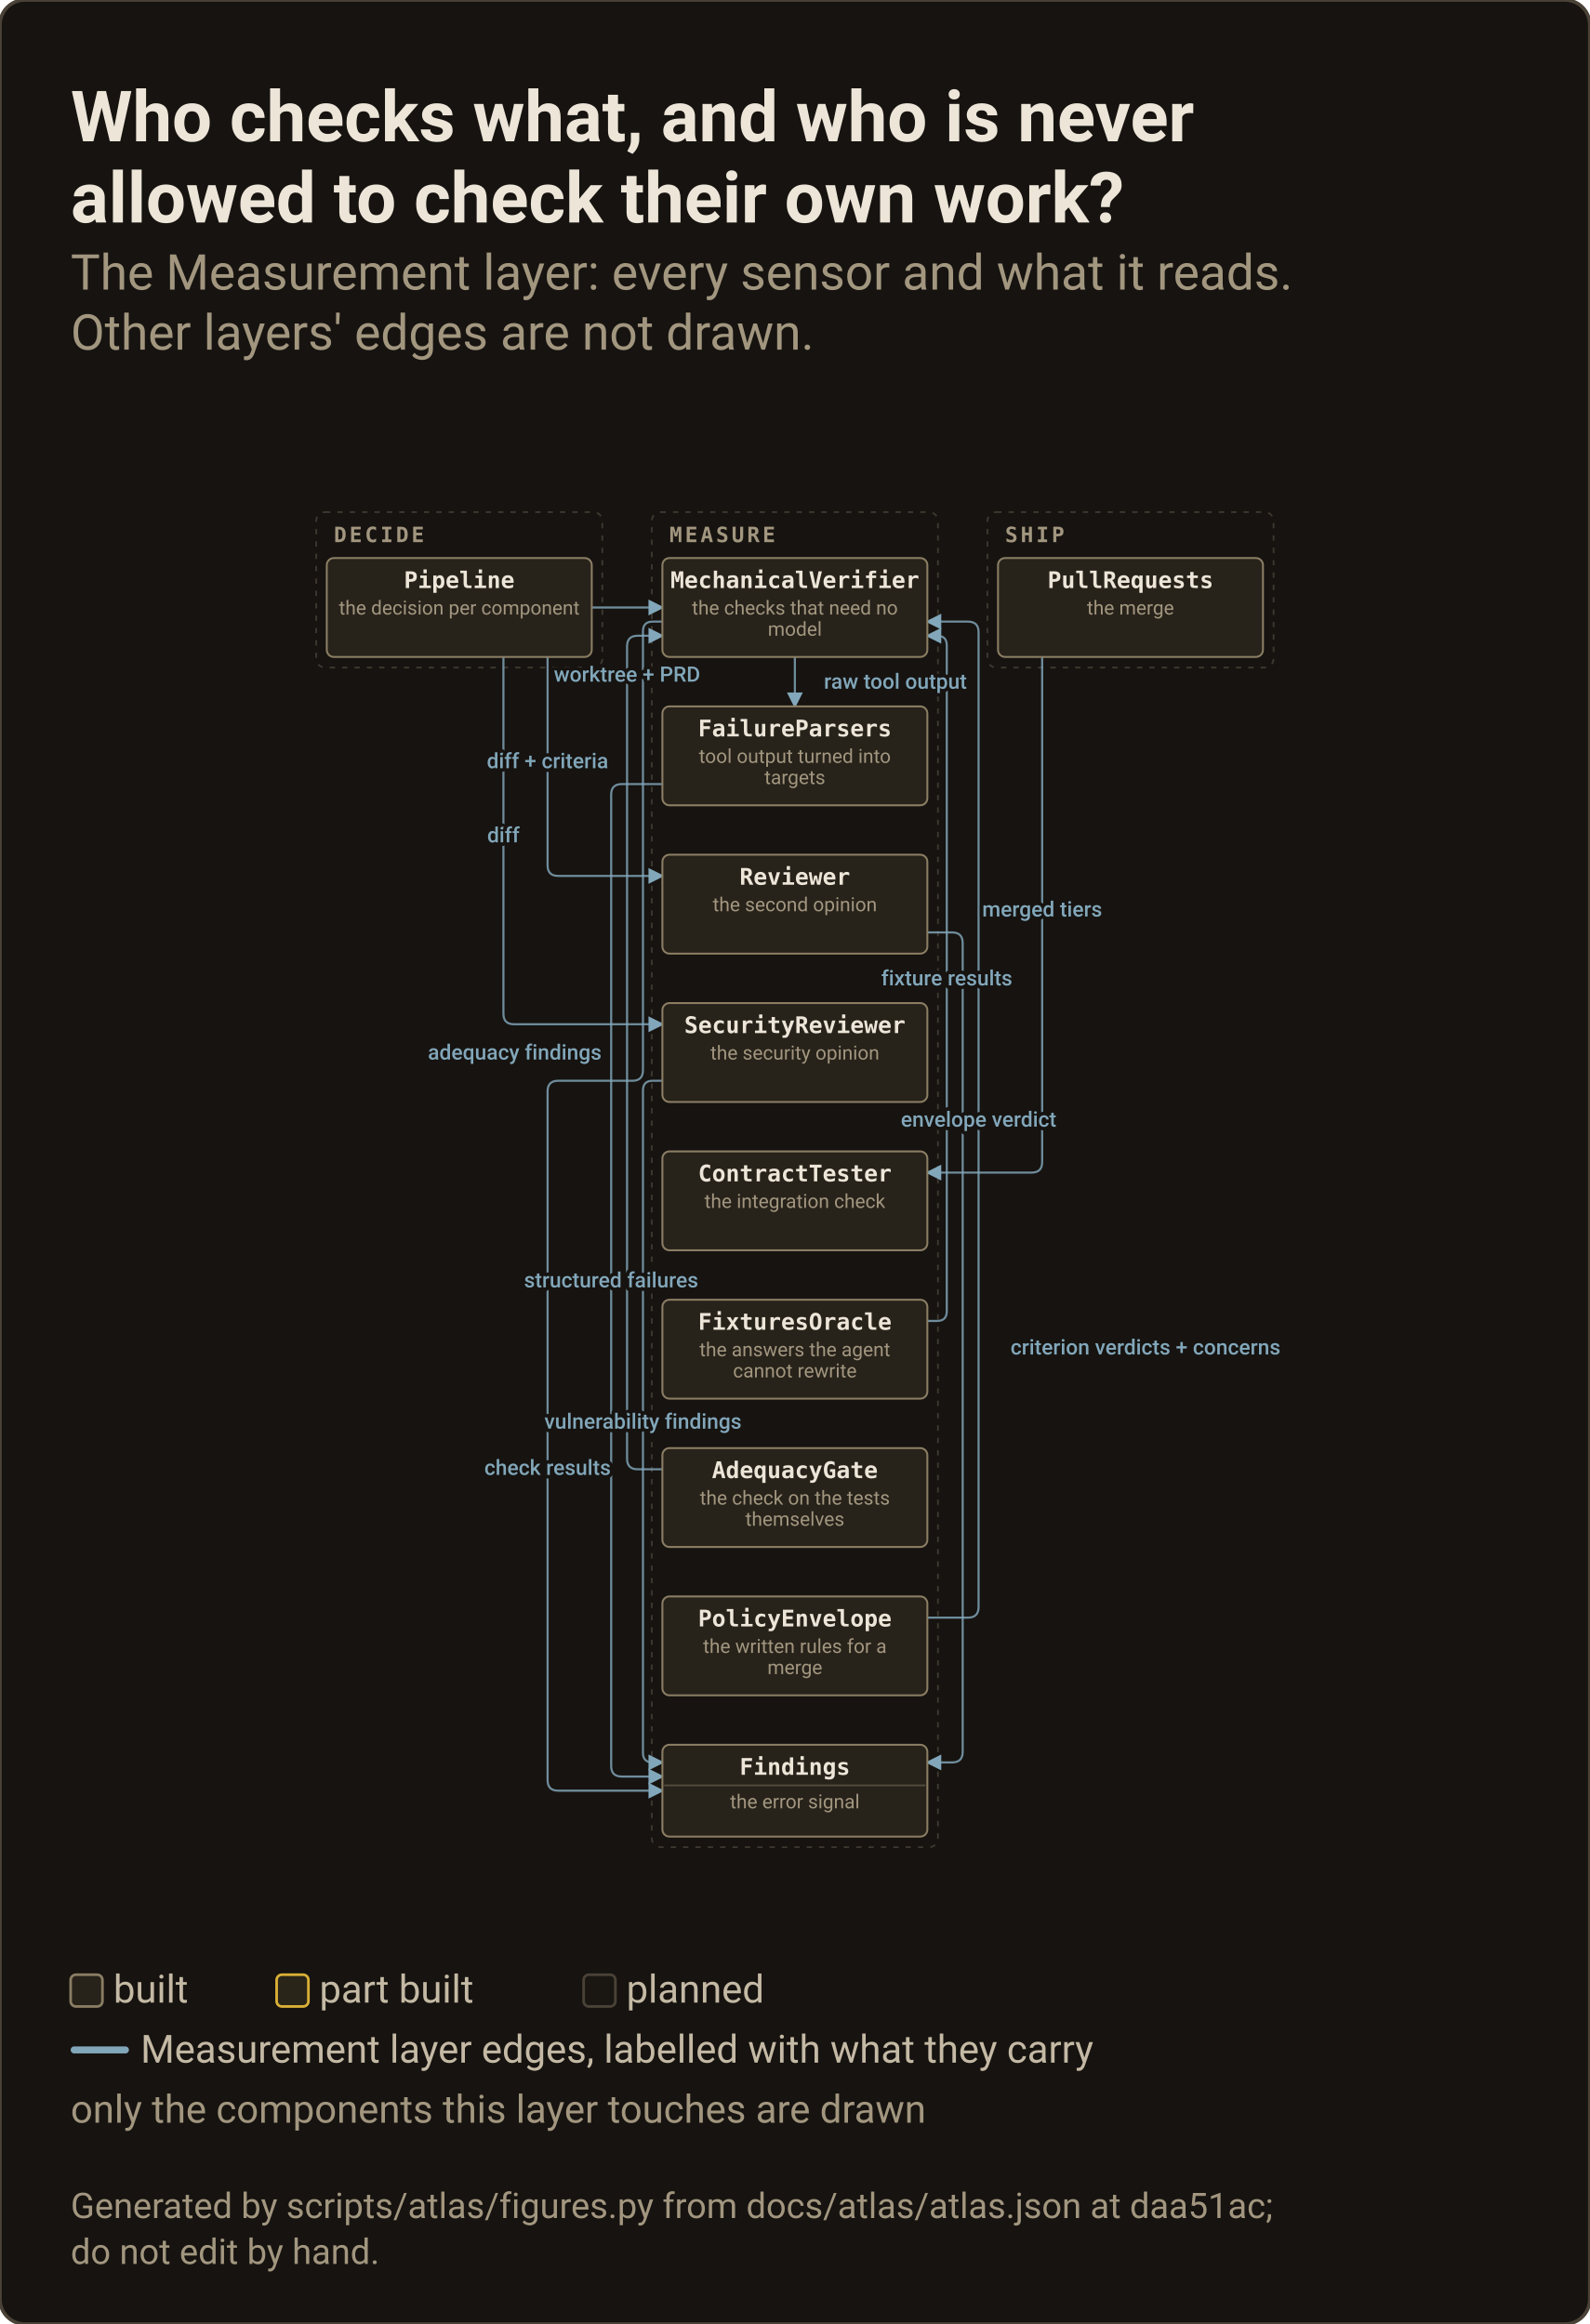
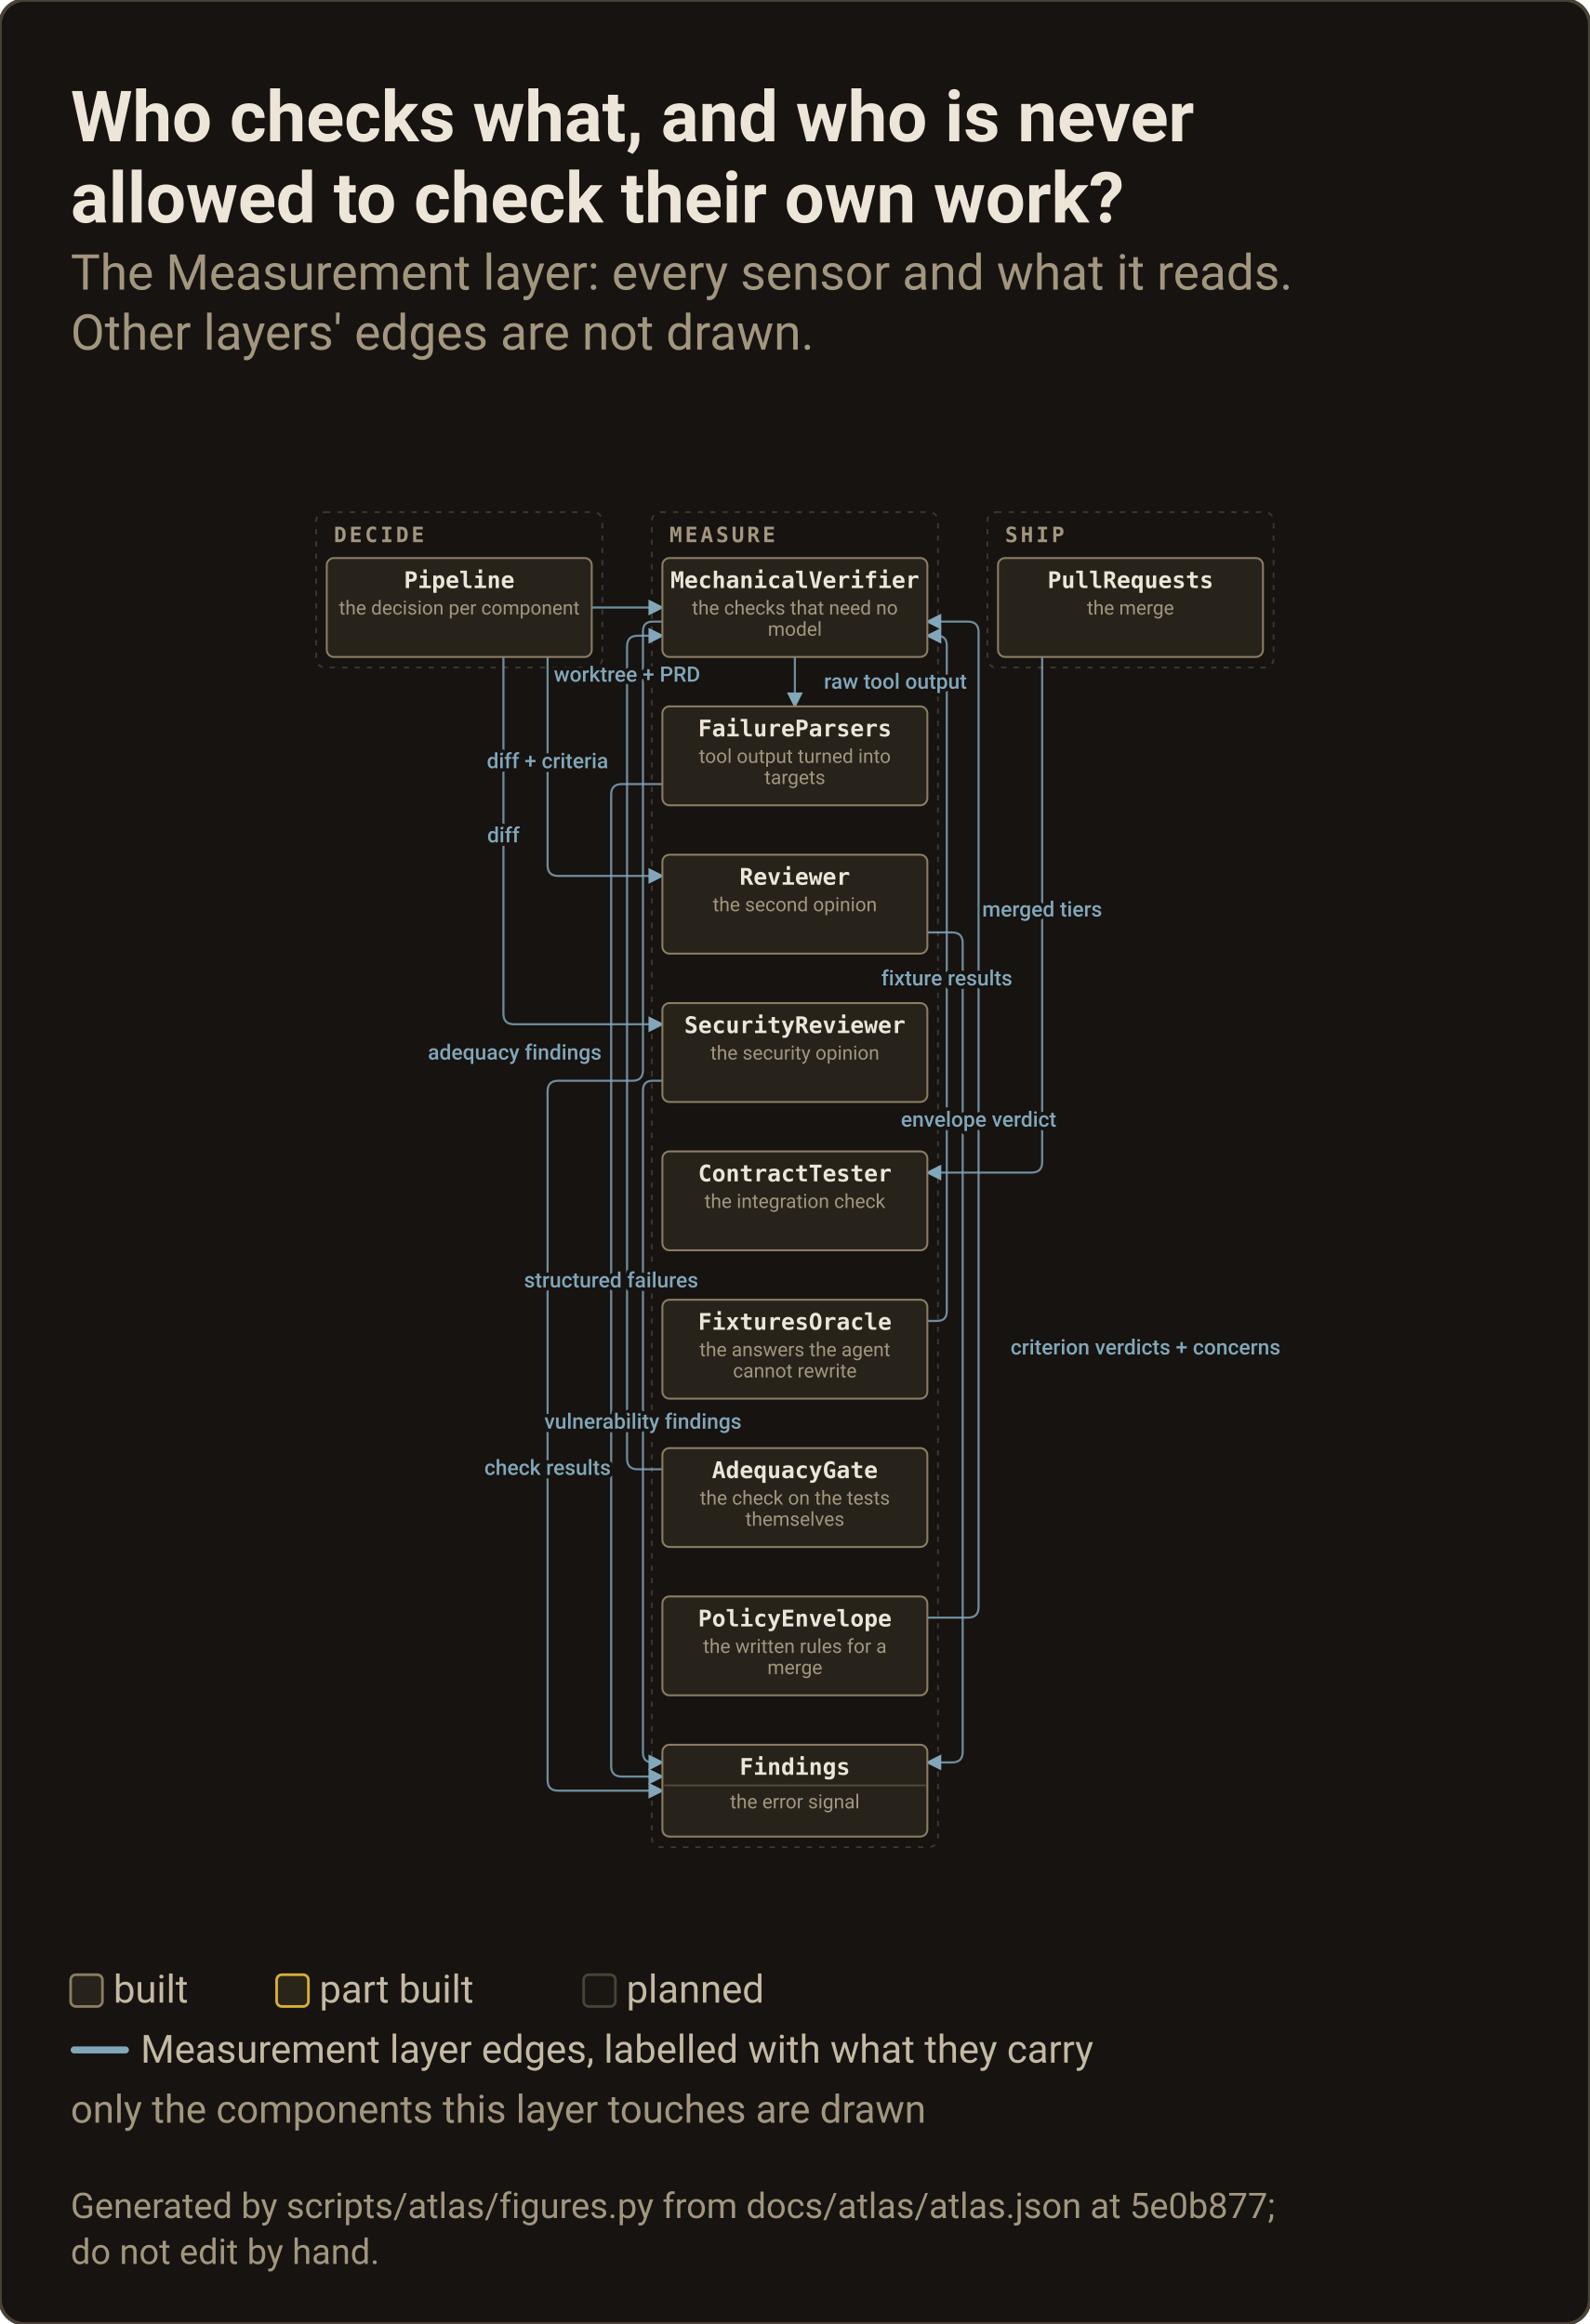
<svg xmlns="http://www.w3.org/2000/svg" width="900" height="1316" viewBox="0 0 900 1316" role="img" aria-label="Measurement layer of the kstrl system map">
  <rect x="0" y="0" width="900" height="1316" rx="14" fill="#161310" stroke="#4A4237" stroke-width="2" />
  <text x="40.0" y="80.0" class="c0">Who checks what, and who is never</text>
  <text x="40.0" y="126.0" class="c0">allowed to check their own work?</text>
  <text x="40.0" y="164.0" class="c1">The Measurement layer: every sensor and what it reads.</text>
  <text x="40.0" y="198.0" class="c1">Other layers' edges are not drawn.</text>
  <svg id="map" x="171.0" y="216.0" width="558" height="880" viewBox="0 0 558 880" overflow="visible">
    <defs>
      <marker id="map-m-work" viewBox="0 0 8 8" refX="7" refY="4" markerUnits="userSpaceOnUse" markerWidth="9" markerHeight="9" orient="auto-start-reverse">
        <path d="M0,0 L8,4 L0,8 z" fill="#D9CDB2" />
      </marker>
      <marker id="map-m-measure" viewBox="0 0 8 8" refX="7" refY="4" markerUnits="userSpaceOnUse" markerWidth="9" markerHeight="9" orient="auto-start-reverse">
        <path d="M0,0 L8,4 L0,8 z" fill="#82A7BA" />
      </marker>
      <marker id="map-m-feedback" viewBox="0 0 8 8" refX="7" refY="4" markerUnits="userSpaceOnUse" markerWidth="9" markerHeight="9" orient="auto-start-reverse">
        <path d="M0,0 L8,4 L0,8 z" fill="#E39A86" />
      </marker>
      <marker id="map-m-operator" viewBox="0 0 8 8" refX="7" refY="4" markerUnits="userSpaceOnUse" markerWidth="9" markerHeight="9" orient="auto-start-reverse">
        <path d="M0,0 L8,4 L0,8 z" fill="#DD9BBD" />
      </marker>
      <marker id="map-m-trust" viewBox="0 0 8 8" refX="7" refY="4" markerUnits="userSpaceOnUse" markerWidth="9" markerHeight="9" orient="auto-start-reverse">
        <path d="M0,0 L8,4 L0,8 z" fill="#B48EC9" />
      </marker>
      <marker id="map-m-learn" viewBox="0 0 8 8" refX="7" refY="4" markerUnits="userSpaceOnUse" markerWidth="9" markerHeight="9" orient="auto-start-reverse">
        <path d="M0,0 L8,4 L0,8 z" fill="#86C9A9" />
      </marker>
      <marker id="map-m-record" viewBox="0 0 8 8" refX="7" refY="4" markerUnits="userSpaceOnUse" markerWidth="9" markerHeight="9" orient="auto-start-reverse">
        <path d="M0,0 L8,4 L0,8 z" fill="#B7C27C" />
      </marker>
      <marker id="map-m-change" viewBox="0 0 8 8" refX="7" refY="4" markerUnits="userSpaceOnUse" markerWidth="9" markerHeight="9" orient="auto-start-reverse">
        <path d="M0,0 L8,4 L0,8 z" fill="#E26D5A" />
      </marker>
      <marker id="map-m-reach" viewBox="0 0 8 8" refX="7" refY="4" markerUnits="userSpaceOnUse" markerWidth="9" markerHeight="9" orient="auto-start-reverse">
        <path d="M0,0 L8,4 L0,8 z" fill="#E5A84F" />
      </marker>
    </defs>
    <style>#map .node.quiet{opacity:.42}#map .node.planned{opacity:.5}#map .node.planned.quiet{opacity:.3}#map .node.meas .node__box{stroke:#82A7BA;stroke-width:2.2}#map .node.acts .node__box{stroke:#E5A84F;stroke-width:2.4}#map .node__ring{display:none;fill:none;stroke:#82A7BA;stroke-width:1.6}#map .node.meas .node__ring{display:inline}#map .flow.planned{opacity:.35}#map .flowlbl.planned{opacity:.5}#map .flow.off,#map .flowlbl.off{display:none}#map .flow.hot{opacity:1;stroke-opacity:1;stroke-width:2.6}#map .flowlbl.hot{opacity:1}</style>
    <rect x="8.0" y="74.0" width="162.0" height="88.0" rx="5" fill="none" stroke="#A2967F" stroke-opacity=".28" stroke-width="1" stroke-dasharray="3 4" />
    <text x="18.0" y="91.0" class="t1">DECIDE</text>
    <rect x="198.0" y="74.0" width="162.0" height="756.0" rx="5" fill="none" stroke="#A2967F" stroke-opacity=".28" stroke-width="1" stroke-dasharray="3 4" />
    <text x="208.0" y="91.0" class="t1">MEASURE</text>
    <rect x="388.0" y="74.0" width="162.0" height="88.0" rx="5" fill="none" stroke="#A2967F" stroke-opacity=".28" stroke-width="1" stroke-dasharray="3 4" />
    <text x="398.0" y="91.0" class="t1">SHIP</text>
    <g data-layer="flow">
      <path id="map-f24" class="flow measure" data-edge="24" data-from="Pipeline" data-to="MechanicalVerifier" data-art="worktree + PRD" data-kind="measure" data-layer="measure" d="M 164.0 128.0 L 204.0 128.0" fill="none" stroke="#82A7BA" stroke-opacity="0.82" stroke-width="1.2" stroke-linecap="round" marker-end="url(#map-m-measure)" />
      <path id="map-f25" class="flow measure" data-edge="25" data-from="Pipeline" data-to="Reviewer" data-art="diff + criteria" data-kind="measure" data-layer="measure" d="M 139.0 156.0 L 139.0 274.0 Q 139.0 280.0 145.0 280.0 L 204.0 280.0" fill="none" stroke="#82A7BA" stroke-opacity="0.82" stroke-width="1.2" stroke-linecap="round" marker-end="url(#map-m-measure)" />
      <path id="map-f26" class="flow measure" data-edge="26" data-from="Pipeline" data-to="SecurityReviewer" data-art="diff" data-kind="measure" data-layer="measure" d="M 114.0 156.0 L 114.0 358.0 Q 114.0 364.0 120.0 364.0 L 204.0 364.0" fill="none" stroke="#82A7BA" stroke-opacity="0.82" stroke-width="1.2" stroke-linecap="round" marker-end="url(#map-m-measure)" />
      <path id="map-f27" class="flow measure" data-edge="27" data-from="PolicyEnvelope" data-to="MechanicalVerifier" data-art="envelope verdict" data-kind="measure" data-layer="measure" d="M 354.0 700.0 L 377.0 700.0 Q 383.0 700.0 383.0 694.0 L 383.0 142.0 Q 383.0 136.0 377.0 136.0 L 354.0 136.0" fill="none" stroke="#82A7BA" stroke-opacity="0.82" stroke-width="1.2" stroke-linecap="round" marker-end="url(#map-m-measure)" />
      <path id="map-f28" class="flow measure" data-edge="28" data-from="AdequacyGate" data-to="MechanicalVerifier" data-art="adequacy findings" data-kind="measure" data-layer="measure" d="M 204.0 616.0 L 190.0 616.0 Q 184.0 616.0 184.0 610.0 L 184.0 150.0 Q 184.0 144.0 190.0 144.0 L 204.0 144.0" fill="none" stroke="#82A7BA" stroke-opacity="0.82" stroke-width="1.2" stroke-linecap="round" marker-end="url(#map-m-measure)" />
      <path id="map-f29" class="flow measure" data-edge="29" data-from="FixturesOracle" data-to="MechanicalVerifier" data-art="fixture results" data-kind="measure" data-layer="measure" d="M 354.0 532.0 L 359.5 532.0 Q 365.0 532.0 365.0 526.5 L 365.0 149.5 Q 365.0 144.0 359.5 144.0 L 354.0 144.0" fill="none" stroke="#82A7BA" stroke-opacity="0.82" stroke-width="1.2" stroke-linecap="round" marker-end="url(#map-m-measure)" />
      <path id="map-f30" class="flow measure" data-edge="30" data-from="MechanicalVerifier" data-to="Findings" data-art="check results" data-kind="measure" data-layer="measure" d="M 204.0 136.0 L 198.5 136.0 Q 193.0 136.0 193.0 141.5 L 193.0 390.0 Q 193.0 396.0 187.0 396.0 L 145.0 396.0 Q 139.0 396.0 139.0 402.0 L 139.0 792.0 Q 139.0 798.0 145.0 798.0 L 204.0 798.0" fill="none" stroke="#82A7BA" stroke-opacity="0.82" stroke-width="1.2" stroke-linecap="round" marker-end="url(#map-m-measure)" />
      <path id="map-f31" class="flow measure" data-edge="31" data-from="MechanicalVerifier" data-to="FailureParsers" data-art="raw tool output" data-kind="measure" data-layer="measure" d="M 279.0 156.0 L 279.0 184.0" fill="none" stroke="#82A7BA" stroke-opacity="0.82" stroke-width="1.2" stroke-linecap="round" marker-end="url(#map-m-measure)" />
      <path id="map-f32" class="flow measure" data-edge="32" data-from="FailureParsers" data-to="Findings" data-art="structured failures" data-kind="measure" data-layer="measure" d="M 204.0 228.0 L 181.0 228.0 Q 175.0 228.0 175.0 234.0 L 175.0 784.0 Q 175.0 790.0 181.0 790.0 L 204.0 790.0" fill="none" stroke="#82A7BA" stroke-opacity="0.82" stroke-width="1.2" stroke-linecap="round" marker-end="url(#map-m-measure)" />
      <path id="map-f33" class="flow measure" data-edge="33" data-from="Reviewer" data-to="Findings" data-art="criterion verdicts + concerns" data-kind="measure" data-layer="measure" d="M 354.0 312.0 L 368.0 312.0 Q 374.0 312.0 374.0 318.0 L 374.0 776.0 Q 374.0 782.0 368.0 782.0 L 354.0 782.0" fill="none" stroke="#82A7BA" stroke-opacity="0.82" stroke-width="1.2" stroke-linecap="round" marker-end="url(#map-m-measure)" />
      <path id="map-f34" class="flow measure" data-edge="34" data-from="SecurityReviewer" data-to="Findings" data-art="vulnerability findings" data-kind="measure" data-layer="measure" d="M 204.0 396.0 L 198.5 396.0 Q 193.0 396.0 193.0 401.5 L 193.0 776.5 Q 193.0 782.0 198.5 782.0 L 204.0 782.0" fill="none" stroke="#82A7BA" stroke-opacity="0.82" stroke-width="1.2" stroke-linecap="round" marker-end="url(#map-m-measure)" />
      <path id="map-f41" class="flow measure" data-edge="41" data-from="PullRequests" data-to="ContractTester" data-art="merged tiers" data-kind="measure" data-layer="measure" d="M 419.0 156.0 L 419.0 442.0 Q 419.0 448.0 413.0 448.0 L 354.0 448.0" fill="none" stroke="#82A7BA" stroke-opacity="0.82" stroke-width="1.2" stroke-linecap="round" marker-end="url(#map-m-measure)" />
    </g>
    <g class="node built" data-id="MechanicalVerifier" data-kind="component" data-state="built" data-region="measure" role="button" tabindex="0" aria-label="MechanicalVerifier, the checks that need no model, built">
      <rect class="node__box" x="204.0" y="100.0" width="150.0" height="56.0" rx="4.0" fill="#27221A" stroke="#8A7D63" stroke-width="1.1" />
      <rect class="node__ring" x="207.0" y="103.0" width="144.0" height="50.0" rx="3.0" />
      <text x="279.0" y="117.0" class="t2">MechanicalVerifier</text>
      <g data-layer="job">
        <text x="279.0" y="132.0" class="t3">the checks that need no</text>
        <text x="279.0" y="144.0" class="t3">model</text>
      </g>
    </g>
    <g class="node built" data-id="FailureParsers" data-kind="component" data-state="built" data-region="measure" role="button" tabindex="0" aria-label="FailureParsers, tool output turned into targets, built">
      <rect class="node__box" x="204.0" y="184.0" width="150.0" height="56.0" rx="4.0" fill="#27221A" stroke="#8A7D63" stroke-width="1.1" />
      <rect class="node__ring" x="207.0" y="187.0" width="144.0" height="50.0" rx="3.0" />
      <text x="279.0" y="201.0" class="t2">FailureParsers</text>
      <g data-layer="job">
        <text x="279.0" y="216.0" class="t3">tool output turned into</text>
        <text x="279.0" y="228.0" class="t3">targets</text>
      </g>
    </g>
    <g class="node built" data-id="Reviewer" data-kind="component" data-state="built" data-region="measure" role="button" tabindex="0" aria-label="Reviewer, the second opinion, built">
      <rect class="node__box" x="204.0" y="268.0" width="150.0" height="56.0" rx="4.0" fill="#27221A" stroke="#8A7D63" stroke-width="1.1" />
      <rect class="node__ring" x="207.0" y="271.0" width="144.0" height="50.0" rx="3.0" />
      <text x="279.0" y="285.0" class="t2">Reviewer</text>
      <g data-layer="job">
        <text x="279.0" y="300.0" class="t3">the second opinion</text>
      </g>
    </g>
    <g class="node built" data-id="SecurityReviewer" data-kind="component" data-state="built" data-region="measure" role="button" tabindex="0" aria-label="SecurityReviewer, the security opinion, built">
      <rect class="node__box" x="204.0" y="352.0" width="150.0" height="56.0" rx="4.0" fill="#27221A" stroke="#8A7D63" stroke-width="1.1" />
      <rect class="node__ring" x="207.0" y="355.0" width="144.0" height="50.0" rx="3.0" />
      <text x="279.0" y="369.0" class="t2">SecurityReviewer</text>
      <g data-layer="job">
        <text x="279.0" y="384.0" class="t3">the security opinion</text>
      </g>
    </g>
    <g class="node built" data-id="ContractTester" data-kind="component" data-state="built" data-region="measure" role="button" tabindex="0" aria-label="ContractTester, the integration check, built">
      <rect class="node__box" x="204.0" y="436.0" width="150.0" height="56.0" rx="4.0" fill="#27221A" stroke="#8A7D63" stroke-width="1.1" />
      <rect class="node__ring" x="207.0" y="439.0" width="144.0" height="50.0" rx="3.0" />
      <text x="279.0" y="453.0" class="t2">ContractTester</text>
      <g data-layer="job">
        <text x="279.0" y="468.0" class="t3">the integration check</text>
      </g>
    </g>
    <g class="node built" data-id="FixturesOracle" data-kind="component" data-state="built" data-region="measure" role="button" tabindex="0" aria-label="FixturesOracle, the answers the agent cannot rewrite, built">
      <rect class="node__box" x="204.0" y="520.0" width="150.0" height="56.0" rx="4.0" fill="#27221A" stroke="#8A7D63" stroke-width="1.1" />
      <rect class="node__ring" x="207.0" y="523.0" width="144.0" height="50.0" rx="3.0" />
      <text x="279.0" y="537.0" class="t2">FixturesOracle</text>
      <g data-layer="job">
        <text x="279.0" y="552.0" class="t3">the answers the agent</text>
        <text x="279.0" y="564.0" class="t3">cannot rewrite</text>
      </g>
    </g>
    <g class="node built" data-id="AdequacyGate" data-kind="component" data-state="built" data-region="measure" role="button" tabindex="0" aria-label="AdequacyGate, the check on the tests themselves, built">
      <rect class="node__box" x="204.0" y="604.0" width="150.0" height="56.0" rx="4.0" fill="#27221A" stroke="#8A7D63" stroke-width="1.1" />
      <rect class="node__ring" x="207.0" y="607.0" width="144.0" height="50.0" rx="3.0" />
      <text x="279.0" y="621.0" class="t2">AdequacyGate</text>
      <g data-layer="job">
        <text x="279.0" y="636.0" class="t3">the check on the tests</text>
        <text x="279.0" y="648.0" class="t3">themselves</text>
      </g>
    </g>
    <g class="node built" data-id="PolicyEnvelope" data-kind="component" data-state="built" data-region="measure" role="button" tabindex="0" aria-label="PolicyEnvelope, the written rules for a merge, built">
      <rect class="node__box" x="204.0" y="688.0" width="150.0" height="56.0" rx="4.0" fill="#27221A" stroke="#8A7D63" stroke-width="1.1" />
      <rect class="node__ring" x="207.0" y="691.0" width="144.0" height="50.0" rx="3.0" />
      <text x="279.0" y="705.0" class="t2">PolicyEnvelope</text>
      <g data-layer="job">
        <text x="279.0" y="720.0" class="t3">the written rules for a</text>
        <text x="279.0" y="732.0" class="t3">merge</text>
      </g>
    </g>
    <g class="node built" data-id="Findings" data-kind="store" data-state="built" data-region="measure" role="button" tabindex="0" aria-label="Findings, the error signal, built">
      <rect class="node__box" x="204.0" y="772.0" width="150.0" height="52.0" rx="4.0" fill="#27221A" stroke="#8A7D63" stroke-width="1.1" />
      <rect class="node__ring" x="207.0" y="775.0" width="144.0" height="46.0" rx="3.0" />
      <text x="279.0" y="789.0" class="t2">Findings</text>
      <line x1="205.0" y1="795.0" x2="353.0" y2="795.0" stroke="#8A7D63" stroke-opacity=".45" stroke-width="1" />
      <g data-layer="job">
        <text x="279.0" y="808.0" class="t3">the error signal</text>
      </g>
    </g>
    <g class="node built" data-id="Pipeline" data-kind="component" data-state="built" data-region="decide" role="button" tabindex="0" aria-label="Pipeline, the decision per component, built">
      <rect class="node__box" x="14.0" y="100.0" width="150.0" height="56.0" rx="4.0" fill="#27221A" stroke="#8A7D63" stroke-width="1.1" />
      <rect class="node__ring" x="17.0" y="103.0" width="144.0" height="50.0" rx="3.0" />
      <text x="89.0" y="117.0" class="t2">Pipeline</text>
      <g data-layer="job">
        <text x="89.0" y="132.0" class="t3">the decision per component</text>
      </g>
    </g>
    <g class="node built" data-id="PullRequests" data-kind="component" data-state="built" data-region="ship" role="button" tabindex="0" aria-label="PullRequests, the merge, built">
      <rect class="node__box" x="394.0" y="100.0" width="150.0" height="56.0" rx="4.0" fill="#27221A" stroke="#8A7D63" stroke-width="1.1" />
      <rect class="node__ring" x="397.0" y="103.0" width="144.0" height="50.0" rx="3.0" />
      <text x="469.0" y="117.0" class="t2">PullRequests</text>
      <g data-layer="job">
        <text x="469.0" y="132.0" class="t3">the merge</text>
      </g>
    </g>
    <g data-layer="flow">
      <g class="flowlbl measure" data-edge="24" data-from="Pipeline" data-to="MechanicalVerifier" data-layer="measure">
        <text x="184.0" y="170.0" class="t0">worktree + PRD</text>
      </g>
      <g class="flowlbl measure" data-edge="25" data-from="Pipeline" data-to="Reviewer" data-layer="measure">
        <text x="139.0" y="219.0" class="t0">diff + criteria</text>
      </g>
      <g class="flowlbl measure" data-edge="26" data-from="Pipeline" data-to="SecurityReviewer" data-layer="measure">
        <text x="114.0" y="261.0" class="t0">diff</text>
      </g>
      <g class="flowlbl measure" data-edge="27" data-from="PolicyEnvelope" data-to="MechanicalVerifier" data-layer="measure">
        <text x="383.0" y="422.0" class="t0">envelope verdict</text>
      </g>
      <g class="flowlbl measure" data-edge="28" data-from="AdequacyGate" data-to="MechanicalVerifier" data-layer="measure">
        <text x="120.4" y="384.0" class="t0">adequacy findings</text>
      </g>
      <g class="flowlbl measure" data-edge="29" data-from="FixturesOracle" data-to="MechanicalVerifier" data-layer="measure">
        <text x="365.0" y="342.0" class="t0">fixture results</text>
      </g>
      <g class="flowlbl measure" data-edge="30" data-from="MechanicalVerifier" data-to="Findings" data-layer="measure">
        <text x="139.0" y="619.2" class="t0">check results</text>
      </g>
      <g class="flowlbl measure" data-edge="31" data-from="MechanicalVerifier" data-to="FailureParsers" data-layer="measure">
        <text x="335.9" y="174.0" class="t0">raw tool output</text>
      </g>
      <g class="flowlbl measure" data-edge="32" data-from="FailureParsers" data-to="Findings" data-layer="measure">
        <text x="175.0" y="513.0" class="t0">structured failures</text>
      </g>
      <g class="flowlbl measure" data-edge="33" data-from="Reviewer" data-to="Findings" data-layer="measure">
        <text x="477.5" y="551.0" class="t0">criterion verdicts + concerns</text>
      </g>
      <g class="flowlbl measure" data-edge="34" data-from="SecurityReviewer" data-to="Findings" data-layer="measure">
        <text x="193.0" y="593.0" class="t0">vulnerability findings</text>
      </g>
      <g class="flowlbl measure" data-edge="41" data-from="PullRequests" data-to="ContractTester" data-layer="measure">
        <text x="419.0" y="303.0" class="t0">merged tiers</text>
      </g>
    </g>
    <style>#map .t0{font-family:ui-sans-serif,system-ui,-apple-system,"SF Pro Text","Segoe UI",Roboto,"Helvetica Neue",Arial,sans-serif;font-size:12.0px;font-weight:500;fill:#82A7BA;text-anchor:middle;paint-order:stroke;stroke:#161310;stroke-width:4;stroke-linejoin:round}#map .t1{font-family:ui-monospace,"SF Mono",SFMono-Regular,"JetBrains Mono",Menlo,Consolas,monospace;font-size:12.0px;font-weight:600;fill:#A2967F;text-anchor:start;letter-spacing:.13em}#map .t2{font-family:ui-monospace,"SF Mono",SFMono-Regular,"JetBrains Mono",Menlo,Consolas,monospace;font-size:13.0px;font-weight:600;fill:#ECE5D8;text-anchor:middle}#map .t3{font-family:ui-sans-serif,system-ui,-apple-system,"SF Pro Text","Segoe UI",Roboto,"Helvetica Neue",Arial,sans-serif;font-size:11.0px;font-weight:400;fill:#A2967F;text-anchor:middle}</style>
  </svg>
  <rect x="40.0" y="1118.2" width="18" height="18" rx="3" fill="#27221A" stroke="#8A7D63" stroke-width="1.5" />
  <text x="64.2" y="1134.0" class="c2">built</text>
  <rect x="156.6" y="1118.2" width="18" height="18" rx="3" fill="#2A2519" stroke="#D9B036" stroke-width="1.5" />
  <text x="180.8" y="1134.0" class="c2">part built</text>
  <rect x="330.4" y="1118.2" width="18" height="18" rx="3" fill="#1A1713" stroke="#4A4237" stroke-width="1.5" />
  <text x="354.6" y="1134.0" class="c2">planned</text>
  <rect x="40.0" y="1158.8" width="33" height="4" rx="2" fill="#82A7BA" />
  <text x="79.6" y="1168.0" class="c2">Measurement layer edges, labelled with what they carry</text>
  <text x="40.0" y="1202.0" class="c3">only the components this layer touches are drawn</text>
-   <text x="40.0" y="1256.0" class="c4">Generated by scripts/atlas/figures.py from docs/atlas/atlas.json at daa51ac;</text>
+   <text x="40.0" y="1256.0" class="c4">Generated by scripts/atlas/figures.py from docs/atlas/atlas.json at 5e0b877;</text>
  <text x="40.0" y="1282.0" class="c4">do not edit by hand.</text>
  <style>.c0{font-family:ui-sans-serif,system-ui,-apple-system,"SF Pro Text","Segoe UI",Roboto,"Helvetica Neue",Arial,sans-serif;font-size:40.0px;font-weight:600;fill:#ECE5D8;text-anchor:start}.c1{font-family:ui-sans-serif,system-ui,-apple-system,"SF Pro Text","Segoe UI",Roboto,"Helvetica Neue",Arial,sans-serif;font-size:28.0px;font-weight:400;fill:#A2967F;text-anchor:start}.c2{font-family:ui-sans-serif,system-ui,-apple-system,"SF Pro Text","Segoe UI",Roboto,"Helvetica Neue",Arial,sans-serif;font-size:22.0px;font-weight:400;fill:#C4B9A4;text-anchor:start}.c3{font-family:ui-sans-serif,system-ui,-apple-system,"SF Pro Text","Segoe UI",Roboto,"Helvetica Neue",Arial,sans-serif;font-size:22.0px;font-weight:400;fill:#A2967F;text-anchor:start}.c4{font-family:ui-sans-serif,system-ui,-apple-system,"SF Pro Text","Segoe UI",Roboto,"Helvetica Neue",Arial,sans-serif;font-size:20.0px;font-weight:400;fill:#A2967F;text-anchor:start}</style>
</svg>
